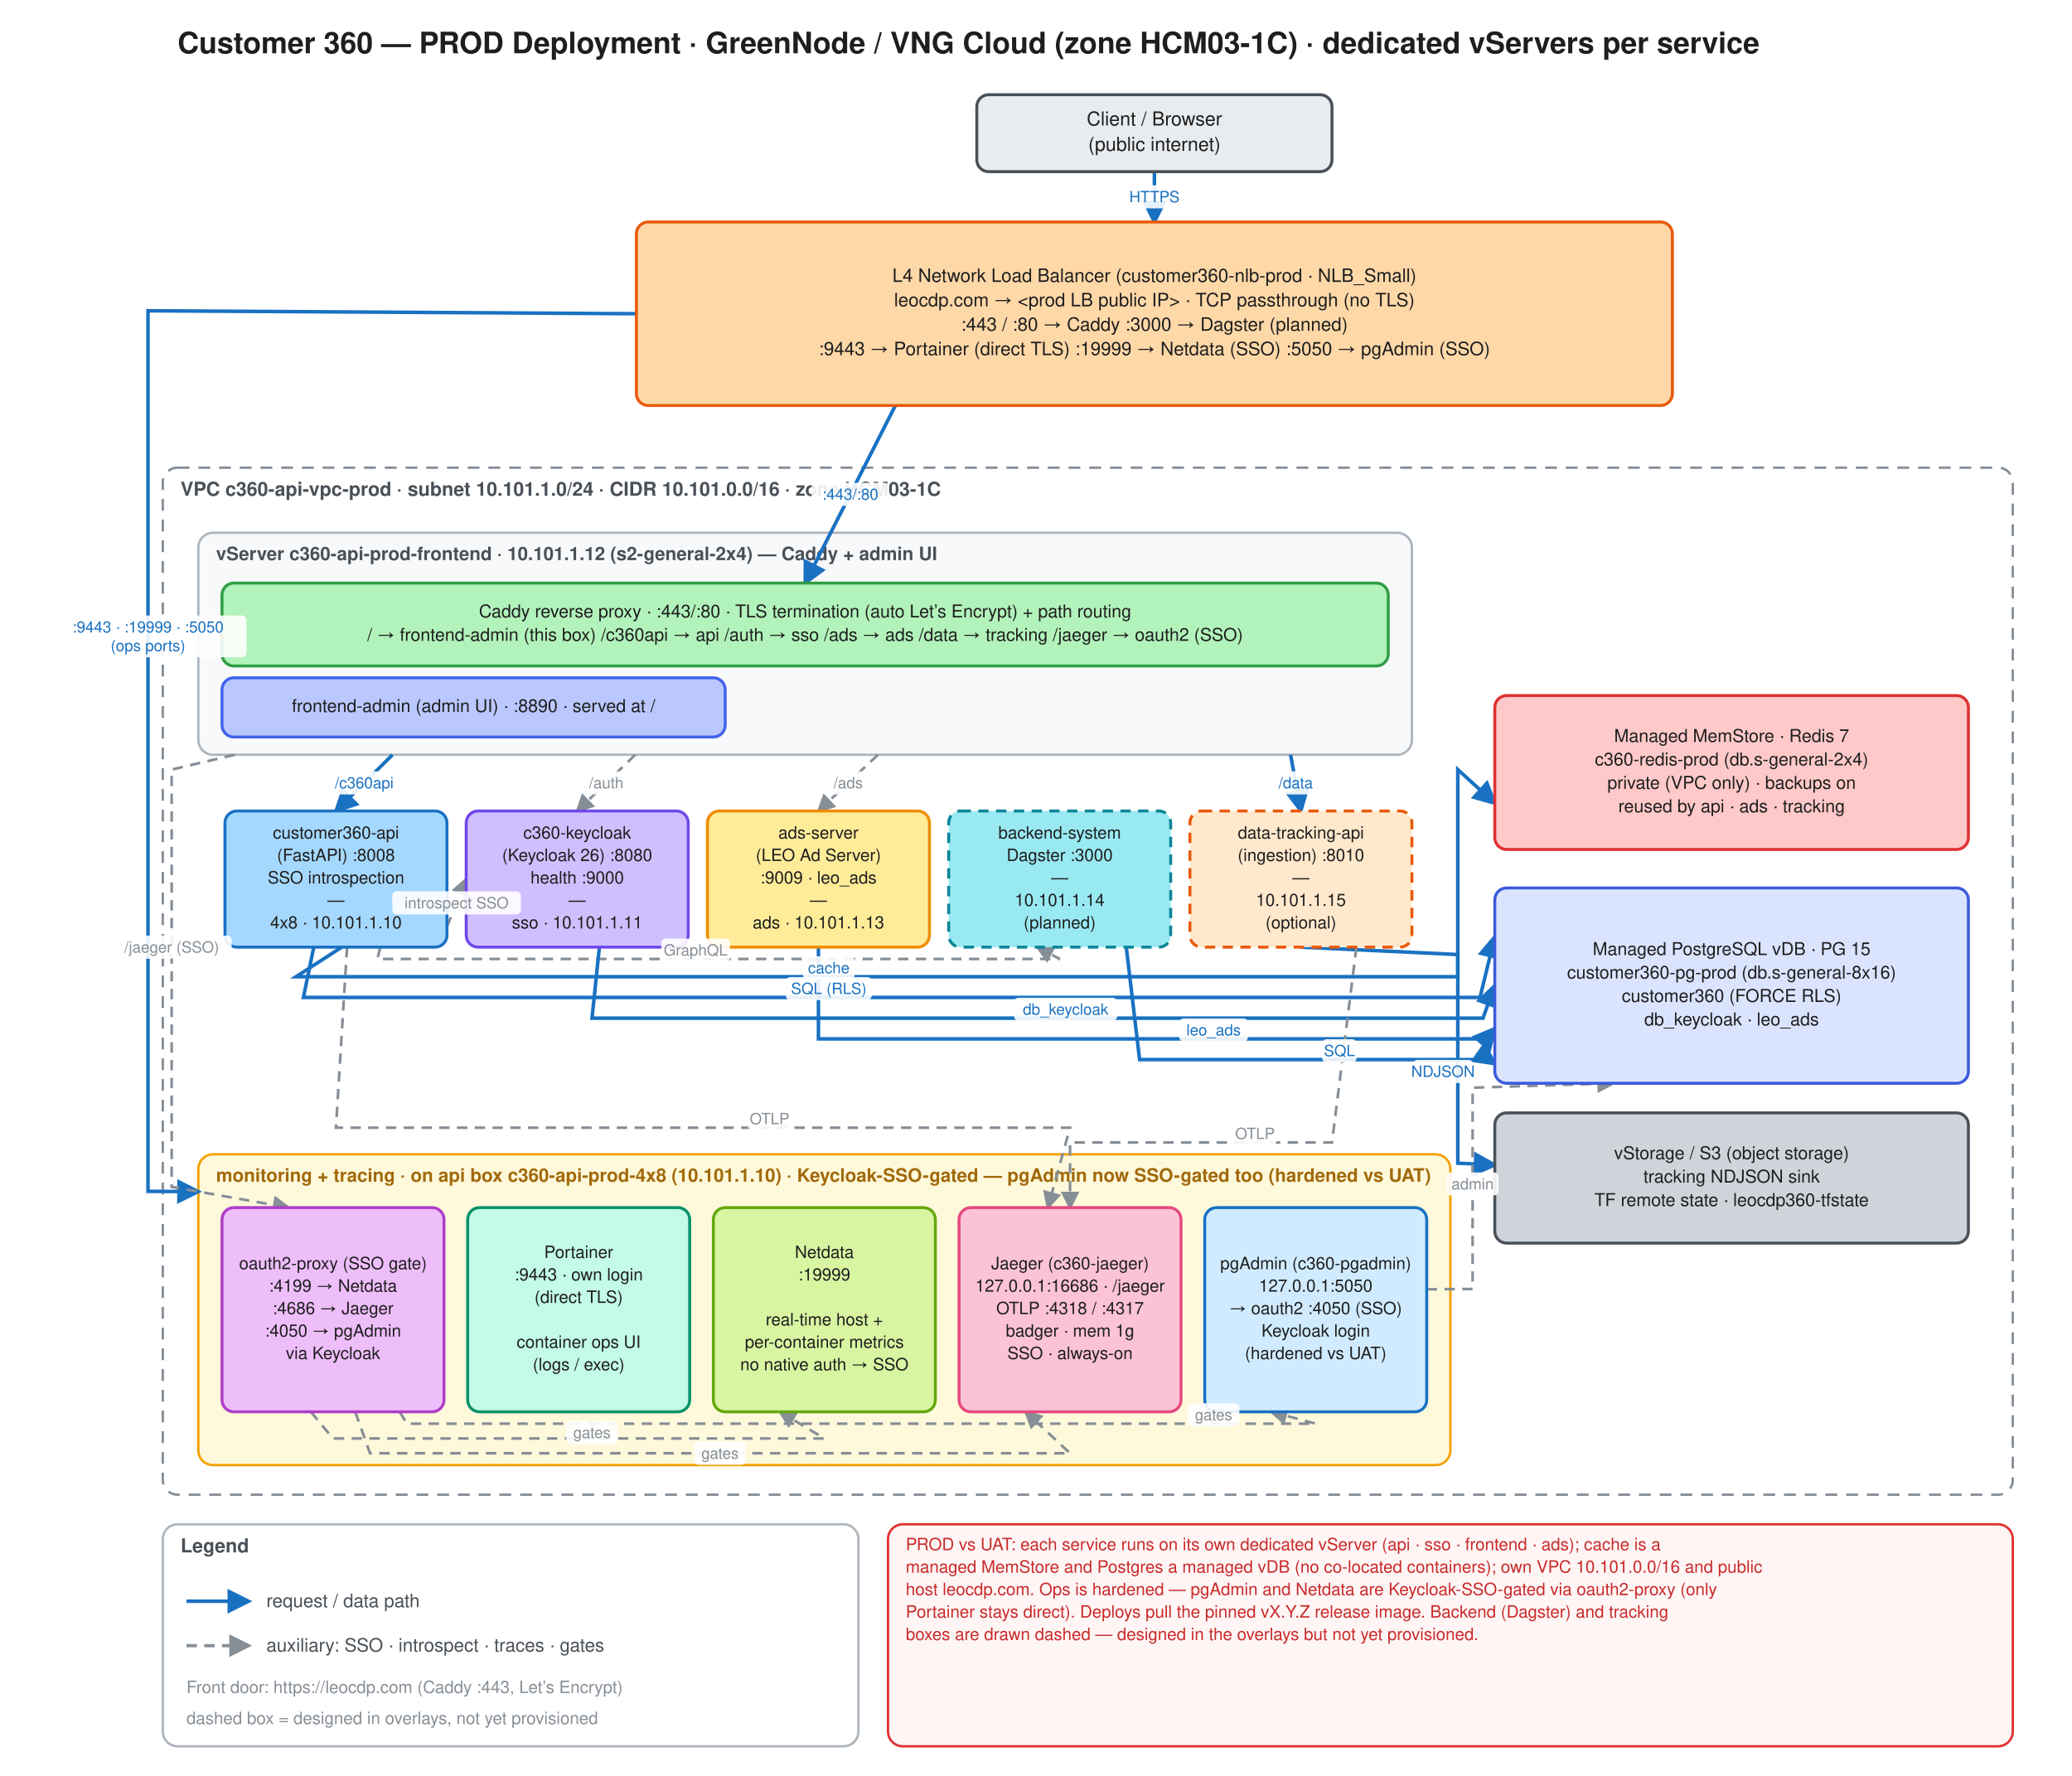
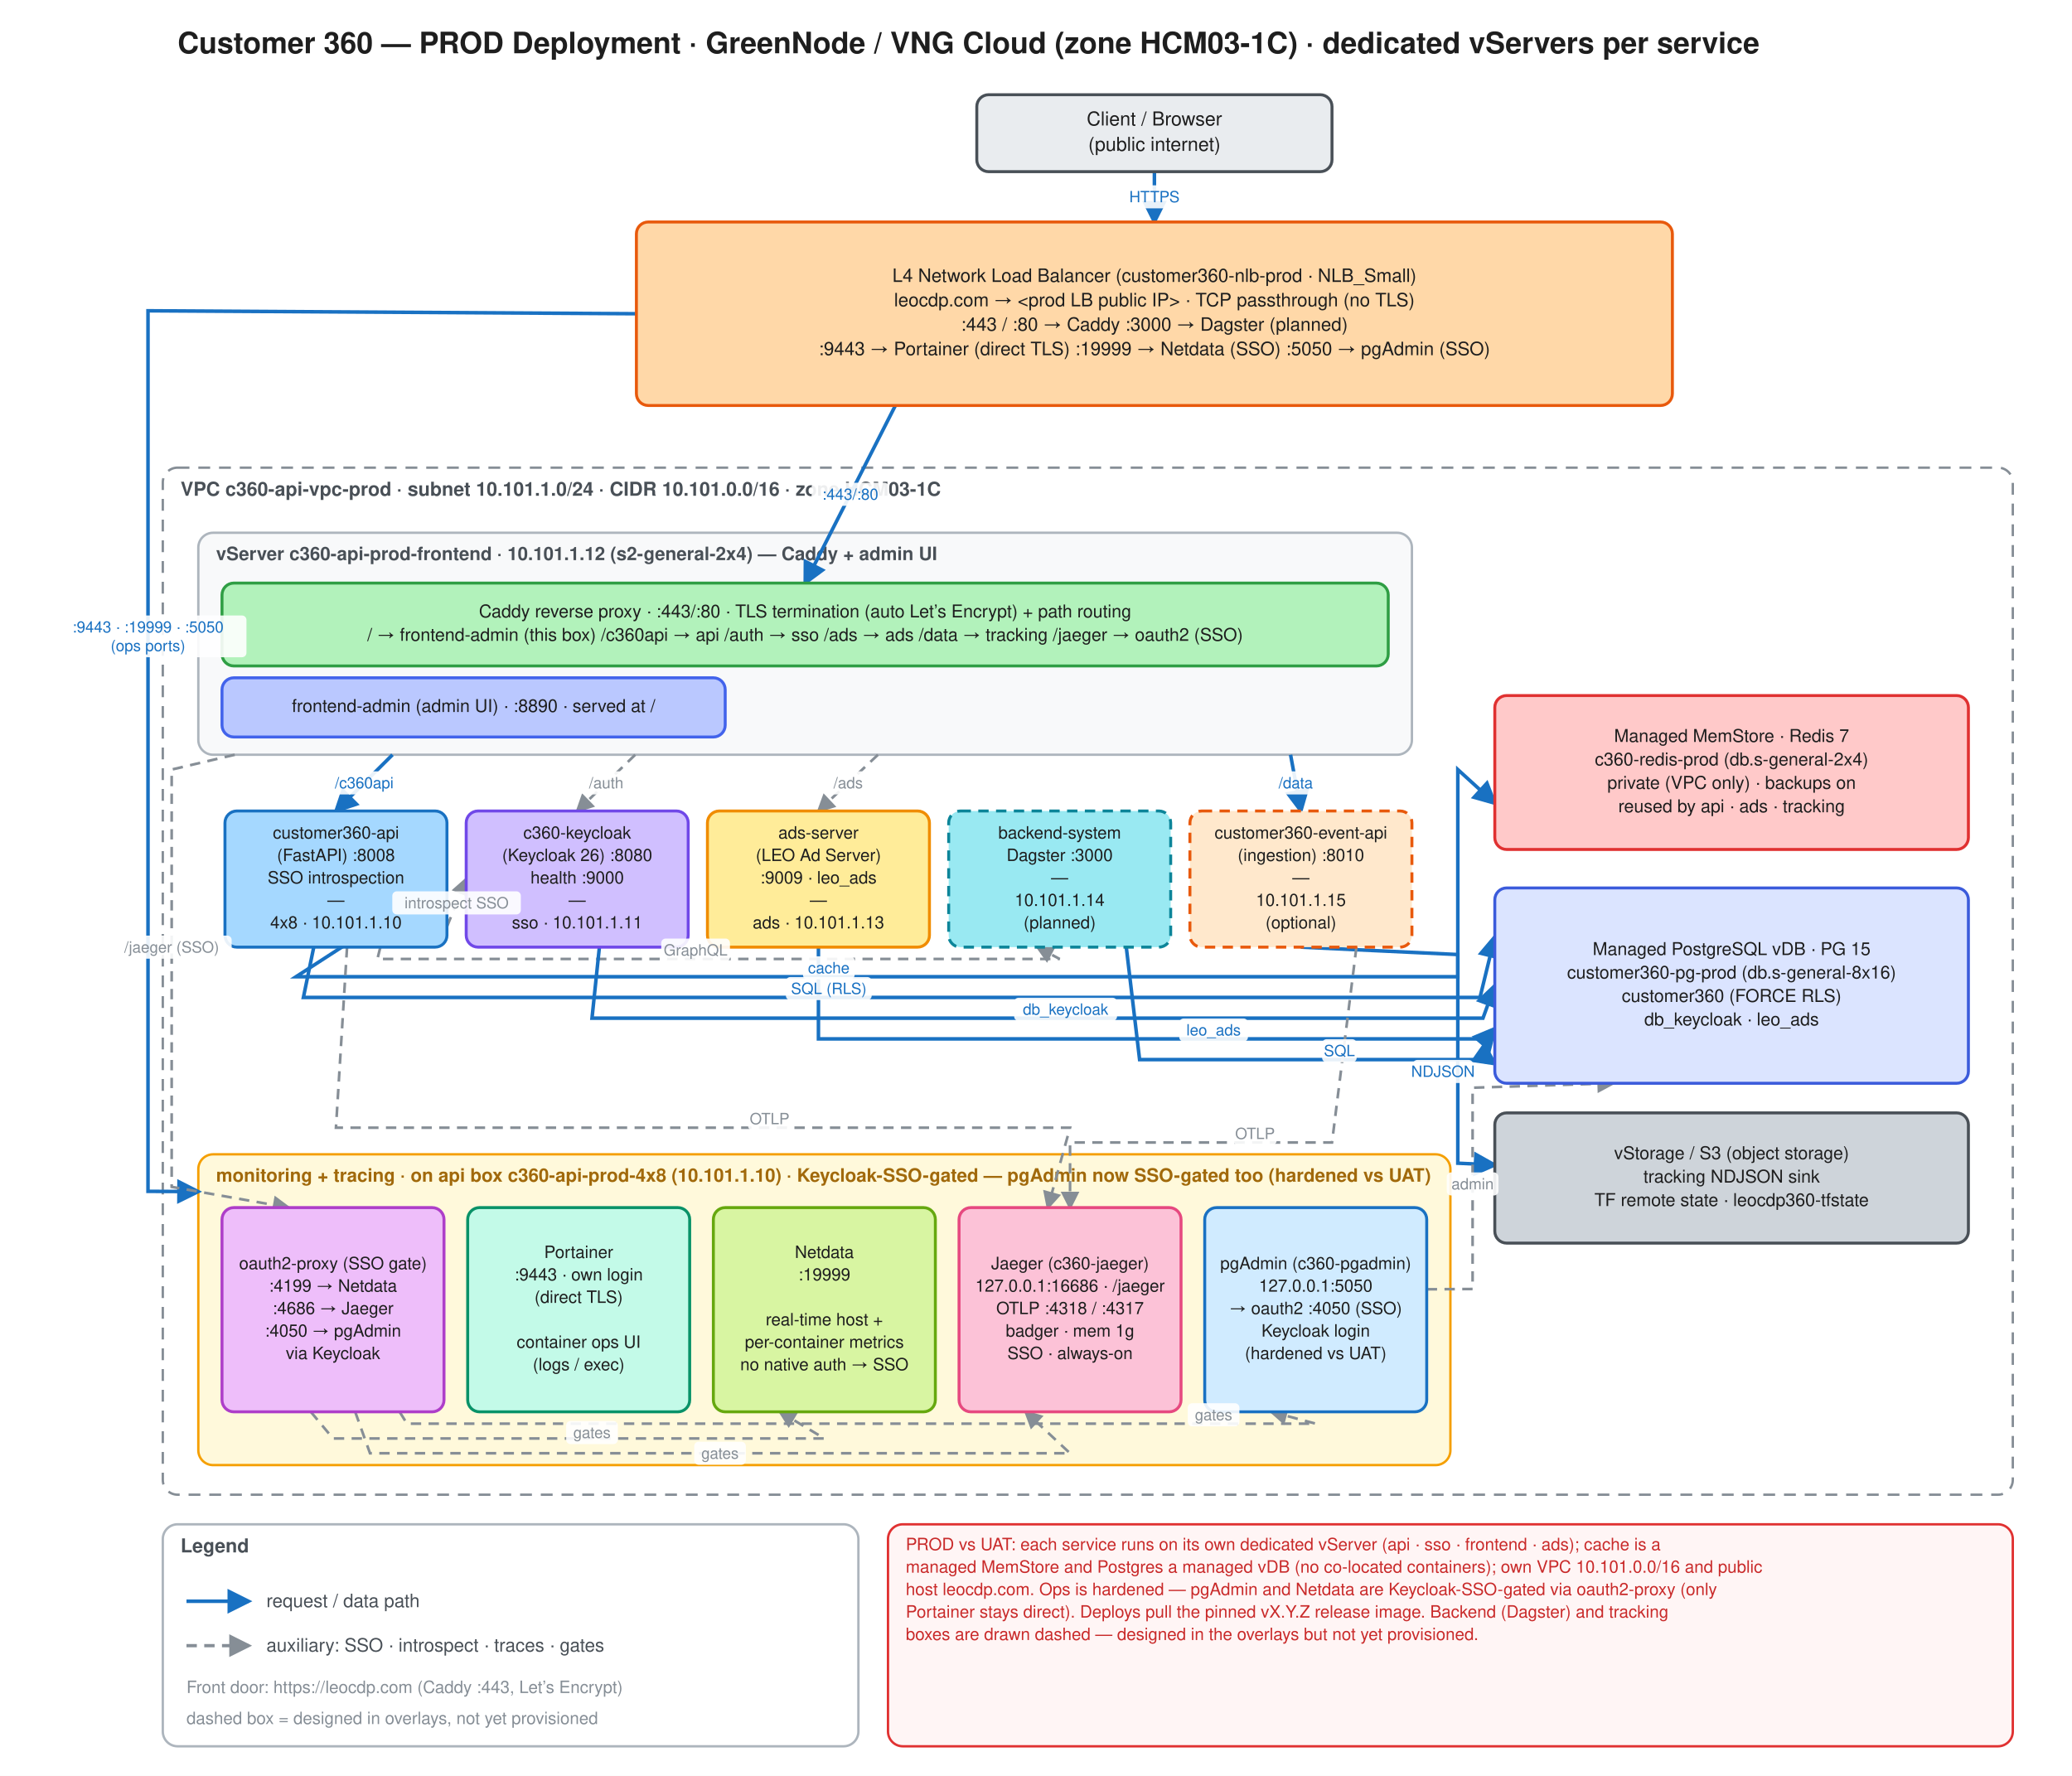
<svg xmlns="http://www.w3.org/2000/svg" width="1400" height="1200" viewBox="0 0 1400 1200" font-family="Helvetica,Arial,sans-serif">
  <rect width="1400" height="1200" fill="#ffffff" />
  <defs>
    <marker id="ah1971c2" viewBox="0 0 10 10" refX="8.5" refY="5" markerWidth="7" markerHeight="7" orient="auto-start-reverse">
      <path d="M0,0 L10,5 L0,10 z" fill="#1971c2" />
    </marker>
    <marker id="ah868e96" viewBox="0 0 10 10" refX="8.5" refY="5" markerWidth="7" markerHeight="7" orient="auto-start-reverse">
      <path d="M0,0 L10,5 L0,10 z" fill="#868e96" />
    </marker>
  </defs>
  <rect x="110" y="316" width="1250" height="694" rx="10" fill="none" stroke="#868e96" stroke-width="1.6" stroke-dasharray="8 6" />
  <text x="122" y="335" font-size="13" font-weight="700" fill="#495057" font-family="Helvetica,Arial,sans-serif">VPC  c360-api-vpc-prod  ·  subnet 10.101.1.0/24  ·  CIDR 10.101.0.0/16  ·  zone HCM03-1C</text>
  <rect x="134" y="360" width="820" height="150" rx="10" fill="#f8f9fa" stroke="#adb5bd" stroke-width="1.6" />
  <text x="146" y="378.5" font-size="12.5" font-weight="700" fill="#495057" font-family="Helvetica,Arial,sans-serif">vServer  c360-api-prod-frontend  ·  10.101.1.12  (s2-general-2x4)  —  Caddy + admin UI</text>
  <rect x="134" y="780" width="846" height="210" rx="10" fill="#fff9db" stroke="#f59f00" stroke-width="1.6" />
  <text x="146" y="798.5" font-size="12.5" font-weight="700" fill="#a1690b" font-family="Helvetica,Arial,sans-serif">monitoring + tracing  ·  on api box c360-api-prod-4x8 (10.101.1.10)  ·  Keycloak-SSO-gated  —  pgAdmin now SSO-gated too (hardened vs UAT)</text>
  <rect x="110" y="1030" width="470" height="150" rx="10" fill="#ffffff" stroke="#adb5bd" stroke-width="1.6" />
  <text x="122" y="1049" font-size="13" font-weight="700" fill="#495057" font-family="Helvetica,Arial,sans-serif">Legend</text>
  <rect x="600" y="1030" width="760" height="150" rx="10" fill="#fff5f5" stroke="#e03131" stroke-width="1.6" />
  <text x="612" y="1047.5" font-size="11.5" fill="#c92a2a" font-family="Helvetica,Arial,sans-serif">PROD vs UAT: each service runs on its own dedicated vServer (api · sso · frontend · ads); cache is a</text>
  <text x="612" y="1062.68" font-size="11.5" fill="#c92a2a" font-family="Helvetica,Arial,sans-serif">managed MemStore and Postgres a managed vDB (no co-located containers); own VPC 10.101.0.0/16 and public</text>
  <text x="612" y="1077.86" font-size="11.5" fill="#c92a2a" font-family="Helvetica,Arial,sans-serif">host leocdp.com. Ops is hardened — pgAdmin and Netdata are Keycloak-SSO-gated via oauth2-proxy (only</text>
  <text x="612" y="1093.04" font-size="11.5" fill="#c92a2a" font-family="Helvetica,Arial,sans-serif">Portainer stays direct). Deploys pull the pinned vX.Y.Z release image. Backend (Dagster) and tracking</text>
  <text x="612" y="1108.22" font-size="11.5" fill="#c92a2a" font-family="Helvetica,Arial,sans-serif">boxes are drawn dashed — designed in the overlays but not yet provisioned.</text>
  <line x1="126" y1="1082" x2="168" y2="1082" stroke="#1971c2" stroke-width="2.4" marker-end="url(#ah1971c2)" />
  <text x="180" y="1086" font-size="12.5" fill="#495057">request / data path</text>
  <line x1="126" y1="1112" x2="168" y2="1112" stroke="#868e96" stroke-width="2.2" stroke-dasharray="7 5" marker-end="url(#ah868e96)" />
  <text x="180" y="1116" font-size="12.5" fill="#495057">auxiliary: SSO · introspect · traces · gates</text>
  <text x="126" y="1144" font-size="11.5" fill="#868e96">Front door: https://leocdp.com (Caddy :443, Let’s Encrypt)</text>
  <text x="126" y="1165" font-size="11.5" fill="#868e96">dashed box = designed in overlays, not yet provisioned</text>
  <path d="M780,116 L780,150" fill="none" stroke="#1971c2" stroke-width="2.4" marker-end="url(#ah1971c2)" />
  <path d="M605,274 L544,394" fill="none" stroke="#1971c2" stroke-width="2.4" marker-end="url(#ah1971c2)" />
  <path d="M430,212 L100,210 L100,805 L134,805.2" fill="none" stroke="#1971c2" stroke-width="2.4" marker-end="url(#ah1971c2)" />
  <path d="M265.2,510 L227,548" fill="none" stroke="#1971c2" stroke-width="2.4" marker-end="url(#ah1971c2)" />
  <path d="M429.2,510 L390,548" fill="none" stroke="#868e96" stroke-width="1.8" stroke-dasharray="7 5" marker-end="url(#ah868e96)" />
  <path d="M593.2,510 L553,548" fill="none" stroke="#868e96" stroke-width="1.8" stroke-dasharray="7 5" marker-end="url(#ah868e96)" />
  <path d="M872,510 L879,548" fill="none" stroke="#1971c2" stroke-width="2.4" marker-end="url(#ah1971c2)" />
  <path d="M158.6,510 L116,520 L116,802 L195,816" fill="none" stroke="#868e96" stroke-width="1.8" stroke-dasharray="7 5" marker-end="url(#ah868e96)" />
  <path d="M302,594 L200,660 L985,660 L985,520 L1010,542.8" fill="none" stroke="#1971c2" stroke-width="2.4" marker-end="url(#ah1971c2)" />
  <path d="M212,640 L205,674 L1000,674 L1010,633" fill="none" stroke="#1971c2" stroke-width="2.4" marker-end="url(#ah1971c2)" />
  <path d="M302,626.2 L315,594" fill="none" stroke="#868e96" stroke-width="1.8" stroke-dasharray="7 5" marker-end="url(#ah868e96)" />
  <path d="M257,640 L255,648 L716,648 L701,640" fill="none" stroke="#868e96" stroke-width="1.8" stroke-dasharray="7 5" marker-end="url(#ah868e96)" />
  <path d="M234.5,640 L227,762 L723,762 L708,816" fill="none" stroke="#868e96" stroke-width="1.8" stroke-dasharray="7 5" marker-end="url(#ah868e96)" />
  <path d="M405,640 L400,688 L1002,688 L1010,666" fill="none" stroke="#1971c2" stroke-width="2.4" marker-end="url(#ah1971c2)" />
  <path d="M553,640 L553,702 L1004,702 L1010,695.04" fill="none" stroke="#1971c2" stroke-width="2.4" marker-end="url(#ah1971c2)" />
  <path d="M761,640 L770,716 L1006,716 L1010,718.8" fill="none" stroke="#1971c2" stroke-width="2.4" marker-end="url(#ah1971c2)" />
  <path d="M879,640 L985,645 L985,786 L1010,787.2" fill="none" stroke="#1971c2" stroke-width="2.4" marker-end="url(#ah1971c2)" />
  <path d="M916.5,640 L900,772 L723,772 L723,816" fill="none" stroke="#868e96" stroke-width="1.8" stroke-dasharray="7 5" marker-end="url(#ah868e96)" />
  <path d="M210,954 L225,972 L557,972 L527,954" fill="none" stroke="#868e96" stroke-width="1.8" stroke-dasharray="7 5" marker-end="url(#ah868e96)" />
  <path d="M240,954 L250,982 L723,982 L693,954" fill="none" stroke="#868e96" stroke-width="1.8" stroke-dasharray="7 5" marker-end="url(#ah868e96)" />
  <path d="M270,954 L275,962 L889,962 L859,954" fill="none" stroke="#868e96" stroke-width="1.8" stroke-dasharray="7 5" marker-end="url(#ah868e96)" />
  <path d="M964,871.2 L995,871 L995,735 L1090,732" fill="none" stroke="#868e96" stroke-width="1.8" stroke-dasharray="7 5" marker-end="url(#ah868e96)" />
  <rect x="660" y="64" width="240" height="52" rx="8" fill="#e9ecef" stroke="#495057" stroke-width="2" />
  <text x="780" y="84.8" font-size="13" fill="#1e1e1e" text-anchor="middle" font-family="Helvetica,Arial,sans-serif">Client / Browser</text>
  <text x="780" y="101.96" font-size="13" fill="#1e1e1e" text-anchor="middle" font-family="Helvetica,Arial,sans-serif">(public internet)</text>
  <rect x="430" y="150" width="700" height="124" rx="8" fill="#ffd8a8" stroke="#e8590c" stroke-width="2" />
  <text x="780" y="190.5" font-size="12.5" fill="#1e1e1e" text-anchor="middle" font-family="Helvetica,Arial,sans-serif">L4 Network Load Balancer  (customer360-nlb-prod · NLB_Small)</text>
  <text x="780" y="207" font-size="12.5" fill="#1e1e1e" text-anchor="middle" font-family="Helvetica,Arial,sans-serif">leocdp.com  →  &lt;prod LB public IP&gt;   ·   TCP passthrough (no TLS)</text>
  <text x="780" y="223.5" font-size="12.5" fill="#1e1e1e" text-anchor="middle" font-family="Helvetica,Arial,sans-serif">:443 / :80 → Caddy      :3000 → Dagster (planned)</text>
  <text x="780" y="240" font-size="12.5" fill="#1e1e1e" text-anchor="middle" font-family="Helvetica,Arial,sans-serif">:9443 → Portainer (direct TLS)   :19999 → Netdata (SSO)   :5050 → pgAdmin (SSO)</text>
  <rect x="150" y="394" width="788" height="56" rx="8" fill="#b2f2bb" stroke="#2f9e44" stroke-width="2" />
  <text x="544" y="417.2" font-size="12" fill="#1e1e1e" text-anchor="middle" font-family="Helvetica,Arial,sans-serif">Caddy reverse proxy  ·  :443/:80  ·  TLS termination (auto Let’s Encrypt) + path routing</text>
  <text x="544" y="433.04" font-size="12" fill="#1e1e1e" text-anchor="middle" font-family="Helvetica,Arial,sans-serif">/ → frontend-admin (this box)   /c360api → api   /auth → sso   /ads → ads   /data → tracking   /jaeger → oauth2 (SSO)</text>
  <rect x="150" y="458" width="340" height="40" rx="8" fill="#bac8ff" stroke="#4263eb" stroke-width="2" />
  <text x="320" y="481.12" font-size="12" fill="#1e1e1e" text-anchor="middle" font-family="Helvetica,Arial,sans-serif">frontend-admin (admin UI) · :8890 · served at /</text>
  <rect x="152" y="548" width="150" height="92" rx="8" fill="#a5d8ff" stroke="#1971c2" stroke-width="2" />
  <text x="227" y="566.63" font-size="11.5" fill="#1e1e1e" text-anchor="middle" font-family="Helvetica,Arial,sans-serif">customer360-api</text>
  <text x="227" y="581.81" font-size="11.5" fill="#1e1e1e" text-anchor="middle" font-family="Helvetica,Arial,sans-serif">(FastAPI) :8008</text>
  <text x="227" y="596.99" font-size="11.5" fill="#1e1e1e" text-anchor="middle" font-family="Helvetica,Arial,sans-serif">SSO introspection</text>
  <text x="227" y="612.17" font-size="11.5" fill="#1e1e1e" text-anchor="middle" font-family="Helvetica,Arial,sans-serif">—</text>
  <text x="227" y="627.35" font-size="11.5" fill="#1e1e1e" text-anchor="middle" font-family="Helvetica,Arial,sans-serif">4x8 · 10.101.1.10</text>
  <rect x="315" y="548" width="150" height="92" rx="8" fill="#d0bfff" stroke="#7048e8" stroke-width="2" />
  <text x="390" y="566.63" font-size="11.5" fill="#1e1e1e" text-anchor="middle" font-family="Helvetica,Arial,sans-serif">c360-keycloak</text>
  <text x="390" y="581.81" font-size="11.5" fill="#1e1e1e" text-anchor="middle" font-family="Helvetica,Arial,sans-serif">(Keycloak 26) :8080</text>
  <text x="390" y="596.99" font-size="11.5" fill="#1e1e1e" text-anchor="middle" font-family="Helvetica,Arial,sans-serif">health :9000</text>
  <text x="390" y="612.17" font-size="11.5" fill="#1e1e1e" text-anchor="middle" font-family="Helvetica,Arial,sans-serif">—</text>
  <text x="390" y="627.35" font-size="11.5" fill="#1e1e1e" text-anchor="middle" font-family="Helvetica,Arial,sans-serif">sso · 10.101.1.11</text>
  <rect x="478" y="548" width="150" height="92" rx="8" fill="#ffec99" stroke="#f08c00" stroke-width="2" />
  <text x="553" y="566.63" font-size="11.5" fill="#1e1e1e" text-anchor="middle" font-family="Helvetica,Arial,sans-serif">ads-server</text>
  <text x="553" y="581.81" font-size="11.5" fill="#1e1e1e" text-anchor="middle" font-family="Helvetica,Arial,sans-serif">(LEO Ad Server)</text>
  <text x="553" y="596.99" font-size="11.5" fill="#1e1e1e" text-anchor="middle" font-family="Helvetica,Arial,sans-serif">:9009 · leo_ads</text>
  <text x="553" y="612.17" font-size="11.5" fill="#1e1e1e" text-anchor="middle" font-family="Helvetica,Arial,sans-serif">—</text>
  <text x="553" y="627.35" font-size="11.5" fill="#1e1e1e" text-anchor="middle" font-family="Helvetica,Arial,sans-serif">ads · 10.101.1.13</text>
  <rect x="641" y="548" width="150" height="92" rx="8" fill="#99e9f2" stroke="#0c8599" stroke-width="2" stroke-dasharray="7 5" />
  <text x="716" y="566.63" font-size="11.5" fill="#1e1e1e" text-anchor="middle" font-family="Helvetica,Arial,sans-serif">backend-system</text>
  <text x="716" y="581.81" font-size="11.5" fill="#1e1e1e" text-anchor="middle" font-family="Helvetica,Arial,sans-serif">Dagster :3000</text>
  <text x="716" y="596.99" font-size="11.5" fill="#1e1e1e" text-anchor="middle" font-family="Helvetica,Arial,sans-serif">—</text>
  <text x="716" y="612.17" font-size="11.5" fill="#1e1e1e" text-anchor="middle" font-family="Helvetica,Arial,sans-serif">10.101.1.14</text>
  <text x="716" y="627.35" font-size="11.5" fill="#1e1e1e" text-anchor="middle" font-family="Helvetica,Arial,sans-serif">(planned)</text>
  <rect x="804" y="548" width="150" height="92" rx="8" fill="#ffe8cc" stroke="#e8590c" stroke-width="2" stroke-dasharray="7 5" />
-   <text x="879" y="566.63" font-size="11.5" fill="#1e1e1e" text-anchor="middle" font-family="Helvetica,Arial,sans-serif">data-tracking-api</text>
+   <text x="879" y="566.63" font-size="11.5" fill="#1e1e1e" text-anchor="middle" font-family="Helvetica,Arial,sans-serif">customer360-event-api</text>
  <text x="879" y="581.81" font-size="11.5" fill="#1e1e1e" text-anchor="middle" font-family="Helvetica,Arial,sans-serif">(ingestion) :8010</text>
  <text x="879" y="596.99" font-size="11.5" fill="#1e1e1e" text-anchor="middle" font-family="Helvetica,Arial,sans-serif">—</text>
  <text x="879" y="612.17" font-size="11.5" fill="#1e1e1e" text-anchor="middle" font-family="Helvetica,Arial,sans-serif">10.101.1.15</text>
  <text x="879" y="627.35" font-size="11.5" fill="#1e1e1e" text-anchor="middle" font-family="Helvetica,Arial,sans-serif">(optional)</text>
  <rect x="1010" y="470" width="320" height="104" rx="8" fill="#ffc9c9" stroke="#e03131" stroke-width="2" />
  <text x="1170" y="501.36" font-size="12" fill="#1e1e1e" text-anchor="middle" font-family="Helvetica,Arial,sans-serif">Managed MemStore · Redis 7</text>
  <text x="1170" y="517.2" font-size="12" fill="#1e1e1e" text-anchor="middle" font-family="Helvetica,Arial,sans-serif">c360-redis-prod (db.s-general-2x4)</text>
  <text x="1170" y="533.04" font-size="12" fill="#1e1e1e" text-anchor="middle" font-family="Helvetica,Arial,sans-serif">private (VPC only) · backups on</text>
  <text x="1170" y="548.88" font-size="12" fill="#1e1e1e" text-anchor="middle" font-family="Helvetica,Arial,sans-serif">reused by api · ads · tracking</text>
  <rect x="1010" y="600" width="320" height="132" rx="8" fill="#dbe4ff" stroke="#3b5bdb" stroke-width="2" />
  <text x="1170" y="645.36" font-size="12" fill="#1e1e1e" text-anchor="middle" font-family="Helvetica,Arial,sans-serif">Managed PostgreSQL vDB · PG 15</text>
  <text x="1170" y="661.2" font-size="12" fill="#1e1e1e" text-anchor="middle" font-family="Helvetica,Arial,sans-serif">customer360-pg-prod (db.s-general-8x16)</text>
  <text x="1170" y="677.04" font-size="12" fill="#1e1e1e" text-anchor="middle" font-family="Helvetica,Arial,sans-serif">customer360 (FORCE RLS)</text>
  <text x="1170" y="692.88" font-size="12" fill="#1e1e1e" text-anchor="middle" font-family="Helvetica,Arial,sans-serif">db_keycloak · leo_ads</text>
  <rect x="1010" y="752" width="320" height="88" rx="8" fill="#ced4da" stroke="#495057" stroke-width="2" />
  <text x="1170" y="783.28" font-size="12" fill="#1e1e1e" text-anchor="middle" font-family="Helvetica,Arial,sans-serif">vStorage / S3 (object storage)</text>
  <text x="1170" y="799.12" font-size="12" fill="#1e1e1e" text-anchor="middle" font-family="Helvetica,Arial,sans-serif">tracking NDJSON sink</text>
  <text x="1170" y="814.96" font-size="12" fill="#1e1e1e" text-anchor="middle" font-family="Helvetica,Arial,sans-serif">TF remote state · leocdp360-tfstate</text>
  <rect x="150" y="816" width="150" height="138" rx="8" fill="#eebefa" stroke="#ae3ec9" stroke-width="2" />
  <text x="225" y="857.63" font-size="11.5" fill="#1e1e1e" text-anchor="middle" font-family="Helvetica,Arial,sans-serif">oauth2-proxy (SSO gate)</text>
  <text x="225" y="872.81" font-size="11.5" fill="#1e1e1e" text-anchor="middle" font-family="Helvetica,Arial,sans-serif">:4199 → Netdata</text>
  <text x="225" y="887.99" font-size="11.5" fill="#1e1e1e" text-anchor="middle" font-family="Helvetica,Arial,sans-serif">:4686 → Jaeger</text>
  <text x="225" y="903.17" font-size="11.5" fill="#1e1e1e" text-anchor="middle" font-family="Helvetica,Arial,sans-serif">:4050 → pgAdmin</text>
  <text x="225" y="918.35" font-size="11.5" fill="#1e1e1e" text-anchor="middle" font-family="Helvetica,Arial,sans-serif">via Keycloak</text>
  <rect x="316" y="816" width="150" height="138" rx="8" fill="#c3fae8" stroke="#099268" stroke-width="2" />
  <text x="391" y="850.04" font-size="11.5" fill="#1e1e1e" text-anchor="middle" font-family="Helvetica,Arial,sans-serif">Portainer</text>
  <text x="391" y="865.22" font-size="11.5" fill="#1e1e1e" text-anchor="middle" font-family="Helvetica,Arial,sans-serif">:9443 · own login</text>
  <text x="391" y="880.4" font-size="11.5" fill="#1e1e1e" text-anchor="middle" font-family="Helvetica,Arial,sans-serif">(direct TLS)</text>
  <text x="391" y="895.58" font-size="11.5" fill="#1e1e1e" text-anchor="middle" font-family="Helvetica,Arial,sans-serif" />
  <text x="391" y="910.76" font-size="11.5" fill="#1e1e1e" text-anchor="middle" font-family="Helvetica,Arial,sans-serif">container ops UI</text>
  <text x="391" y="925.94" font-size="11.5" fill="#1e1e1e" text-anchor="middle" font-family="Helvetica,Arial,sans-serif">(logs / exec)</text>
  <rect x="482" y="816" width="150" height="138" rx="8" fill="#d8f5a2" stroke="#66a80f" stroke-width="2" />
  <text x="557" y="850.04" font-size="11.5" fill="#1e1e1e" text-anchor="middle" font-family="Helvetica,Arial,sans-serif">Netdata</text>
  <text x="557" y="865.22" font-size="11.5" fill="#1e1e1e" text-anchor="middle" font-family="Helvetica,Arial,sans-serif">:19999</text>
  <text x="557" y="880.4" font-size="11.5" fill="#1e1e1e" text-anchor="middle" font-family="Helvetica,Arial,sans-serif" />
  <text x="557" y="895.58" font-size="11.5" fill="#1e1e1e" text-anchor="middle" font-family="Helvetica,Arial,sans-serif">real-time host +</text>
  <text x="557" y="910.76" font-size="11.5" fill="#1e1e1e" text-anchor="middle" font-family="Helvetica,Arial,sans-serif">per-container metrics</text>
  <text x="557" y="925.94" font-size="11.5" fill="#1e1e1e" text-anchor="middle" font-family="Helvetica,Arial,sans-serif">no native auth → SSO</text>
  <rect x="648" y="816" width="150" height="138" rx="8" fill="#fcc2d7" stroke="#e64980" stroke-width="2" />
  <text x="723" y="857.63" font-size="11.5" fill="#1e1e1e" text-anchor="middle" font-family="Helvetica,Arial,sans-serif">Jaeger (c360-jaeger)</text>
  <text x="723" y="872.81" font-size="11.5" fill="#1e1e1e" text-anchor="middle" font-family="Helvetica,Arial,sans-serif">127.0.0.1:16686 · /jaeger</text>
  <text x="723" y="887.99" font-size="11.5" fill="#1e1e1e" text-anchor="middle" font-family="Helvetica,Arial,sans-serif">OTLP :4318 / :4317</text>
  <text x="723" y="903.17" font-size="11.5" fill="#1e1e1e" text-anchor="middle" font-family="Helvetica,Arial,sans-serif">badger · mem 1g</text>
  <text x="723" y="918.35" font-size="11.5" fill="#1e1e1e" text-anchor="middle" font-family="Helvetica,Arial,sans-serif">SSO · always-on</text>
  <rect x="814" y="816" width="150" height="138" rx="8" fill="#d0ebff" stroke="#1971c2" stroke-width="2" />
  <text x="889" y="857.63" font-size="11.5" fill="#1e1e1e" text-anchor="middle" font-family="Helvetica,Arial,sans-serif">pgAdmin (c360-pgadmin)</text>
  <text x="889" y="872.81" font-size="11.5" fill="#1e1e1e" text-anchor="middle" font-family="Helvetica,Arial,sans-serif">127.0.0.1:5050</text>
  <text x="889" y="887.99" font-size="11.5" fill="#1e1e1e" text-anchor="middle" font-family="Helvetica,Arial,sans-serif">→ oauth2 :4050 (SSO)</text>
  <text x="889" y="903.17" font-size="11.5" fill="#1e1e1e" text-anchor="middle" font-family="Helvetica,Arial,sans-serif">Keycloak login</text>
  <text x="889" y="918.35" font-size="11.5" fill="#1e1e1e" text-anchor="middle" font-family="Helvetica,Arial,sans-serif">(hardened vs UAT)</text>
  <rect x="762.562" y="125.2" width="34.875" height="15.6" rx="3" fill="#ffffff" fill-opacity="0.9" />
  <text x="780" y="136.675" font-size="10.5" fill="#1971c2" text-anchor="middle" font-family="Helvetica,Arial,sans-serif">HTTPS</text>
  <rect x="548.4" y="326.2" width="52.2" height="15.6" rx="3" fill="#ffffff" fill-opacity="0.9" />
  <text x="574.5" y="337.675" font-size="10.5" fill="#1971c2" text-anchor="middle" font-family="Helvetica,Arial,sans-serif">:443/:80</text>
  <rect x="33.475" y="415.9" width="133.05" height="28.2" rx="3" fill="#ffffff" fill-opacity="0.9" />
  <text x="100" y="427.375" font-size="10.5" fill="#1971c2" text-anchor="middle" font-family="Helvetica,Arial,sans-serif">:9443 · :19999 · :5050</text>
  <text x="100" y="439.975" font-size="10.5" fill="#1971c2" text-anchor="middle" font-family="Helvetica,Arial,sans-serif">(ops ports)</text>
  <rect x="220" y="521.2" width="52.2" height="15.6" rx="3" fill="#ffffff" fill-opacity="0.9" />
  <text x="246.1" y="532.675" font-size="10.5" fill="#1971c2" text-anchor="middle" font-family="Helvetica,Arial,sans-serif">/c360api</text>
  <rect x="392.163" y="521.2" width="34.875" height="15.6" rx="3" fill="#ffffff" fill-opacity="0.9" />
  <text x="409.6" y="532.675" font-size="10.5" fill="#868e96" text-anchor="middle" font-family="Helvetica,Arial,sans-serif">/auth</text>
  <rect x="558.55" y="521.2" width="29.1" height="15.6" rx="3" fill="#ffffff" fill-opacity="0.9" />
  <text x="573.1" y="532.675" font-size="10.5" fill="#868e96" text-anchor="middle" font-family="Helvetica,Arial,sans-serif">/ads</text>
  <rect x="858.062" y="521.2" width="34.875" height="15.6" rx="3" fill="#ffffff" fill-opacity="0.9" />
  <text x="875.5" y="532.675" font-size="10.5" fill="#1971c2" text-anchor="middle" font-family="Helvetica,Arial,sans-serif">/data</text>
  <rect x="75.463" y="632.2" width="81.075" height="15.6" rx="3" fill="#ffffff" fill-opacity="0.9" />
  <text x="116" y="643.675" font-size="10.5" fill="#868e96" text-anchor="middle" font-family="Helvetica,Arial,sans-serif">/jaeger (SSO)</text>
  <rect x="542.562" y="646.2" width="34.875" height="15.6" rx="3" fill="#ffffff" fill-opacity="0.9" />
  <text x="560" y="657.675" font-size="10.5" fill="#1971c2" text-anchor="middle" font-family="Helvetica,Arial,sans-serif">cache</text>
  <rect x="531.013" y="660.2" width="57.975" height="15.6" rx="3" fill="#ffffff" fill-opacity="0.9" />
  <text x="560" y="671.675" font-size="10.5" fill="#1971c2" text-anchor="middle" font-family="Helvetica,Arial,sans-serif">SQL (RLS)</text>
  <rect x="265.075" y="602.3" width="86.85" height="15.6" rx="3" fill="#ffffff" fill-opacity="0.9" />
  <text x="308.5" y="613.775" font-size="10.5" fill="#868e96" text-anchor="middle" font-family="Helvetica,Arial,sans-serif">introspect SSO</text>
  <rect x="446.788" y="634.2" width="46.425" height="15.6" rx="3" fill="#ffffff" fill-opacity="0.9" />
  <text x="470" y="645.675" font-size="10.5" fill="#868e96" text-anchor="middle" font-family="Helvetica,Arial,sans-serif">GraphQL</text>
  <rect x="505.45" y="748.2" width="29.1" height="15.6" rx="3" fill="#ffffff" fill-opacity="0.9" />
  <text x="520" y="759.675" font-size="10.5" fill="#868e96" text-anchor="middle" font-family="Helvetica,Arial,sans-serif">OTLP</text>
  <rect x="685.237" y="674.2" width="69.525" height="15.6" rx="3" fill="#ffffff" fill-opacity="0.9" />
  <text x="720" y="685.675" font-size="10.5" fill="#1971c2" text-anchor="middle" font-family="Helvetica,Arial,sans-serif">db_keycloak</text>
  <rect x="796.788" y="688.2" width="46.425" height="15.6" rx="3" fill="#ffffff" fill-opacity="0.9" />
  <text x="820" y="699.675" font-size="10.5" fill="#1971c2" text-anchor="middle" font-family="Helvetica,Arial,sans-serif">leo_ads</text>
  <rect x="893.337" y="702.2" width="23.325" height="15.6" rx="3" fill="#ffffff" fill-opacity="0.9" />
  <text x="905" y="713.675" font-size="10.5" fill="#1971c2" text-anchor="middle" font-family="Helvetica,Arial,sans-serif">SQL</text>
  <rect x="954.675" y="716.2" width="40.65" height="15.6" rx="3" fill="#ffffff" fill-opacity="0.9" />
  <text x="975" y="727.675" font-size="10.5" fill="#1971c2" text-anchor="middle" font-family="Helvetica,Arial,sans-serif">NDJSON</text>
  <rect x="833.45" y="758.2" width="29.1" height="15.6" rx="3" fill="#ffffff" fill-opacity="0.9" />
  <text x="848" y="769.675" font-size="10.5" fill="#868e96" text-anchor="middle" font-family="Helvetica,Arial,sans-serif">OTLP</text>
  <rect x="382.562" y="960.2" width="34.875" height="15.6" rx="3" fill="#ffffff" fill-opacity="0.9" />
  <text x="400" y="971.675" font-size="10.5" fill="#868e96" text-anchor="middle" font-family="Helvetica,Arial,sans-serif">gates</text>
  <rect x="469.062" y="974.2" width="34.875" height="15.6" rx="3" fill="#ffffff" fill-opacity="0.9" />
  <text x="486.5" y="985.675" font-size="10.5" fill="#868e96" text-anchor="middle" font-family="Helvetica,Arial,sans-serif">gates</text>
  <rect x="802.562" y="948.2" width="34.875" height="15.6" rx="3" fill="#ffffff" fill-opacity="0.9" />
  <text x="820" y="959.675" font-size="10.5" fill="#868e96" text-anchor="middle" font-family="Helvetica,Arial,sans-serif">gates</text>
  <rect x="977.562" y="792.2" width="34.875" height="15.6" rx="3" fill="#ffffff" fill-opacity="0.9" />
  <text x="995" y="803.675" font-size="10.5" fill="#868e96" text-anchor="middle" font-family="Helvetica,Arial,sans-serif">admin</text>
  <text x="120" y="36" font-size="20" font-weight="700" fill="#1e1e1e" font-family="Helvetica,Arial,sans-serif">Customer 360 — PROD Deployment  ·  GreenNode / VNG Cloud (zone HCM03-1C)  ·  dedicated vServers per service</text>
</svg>
